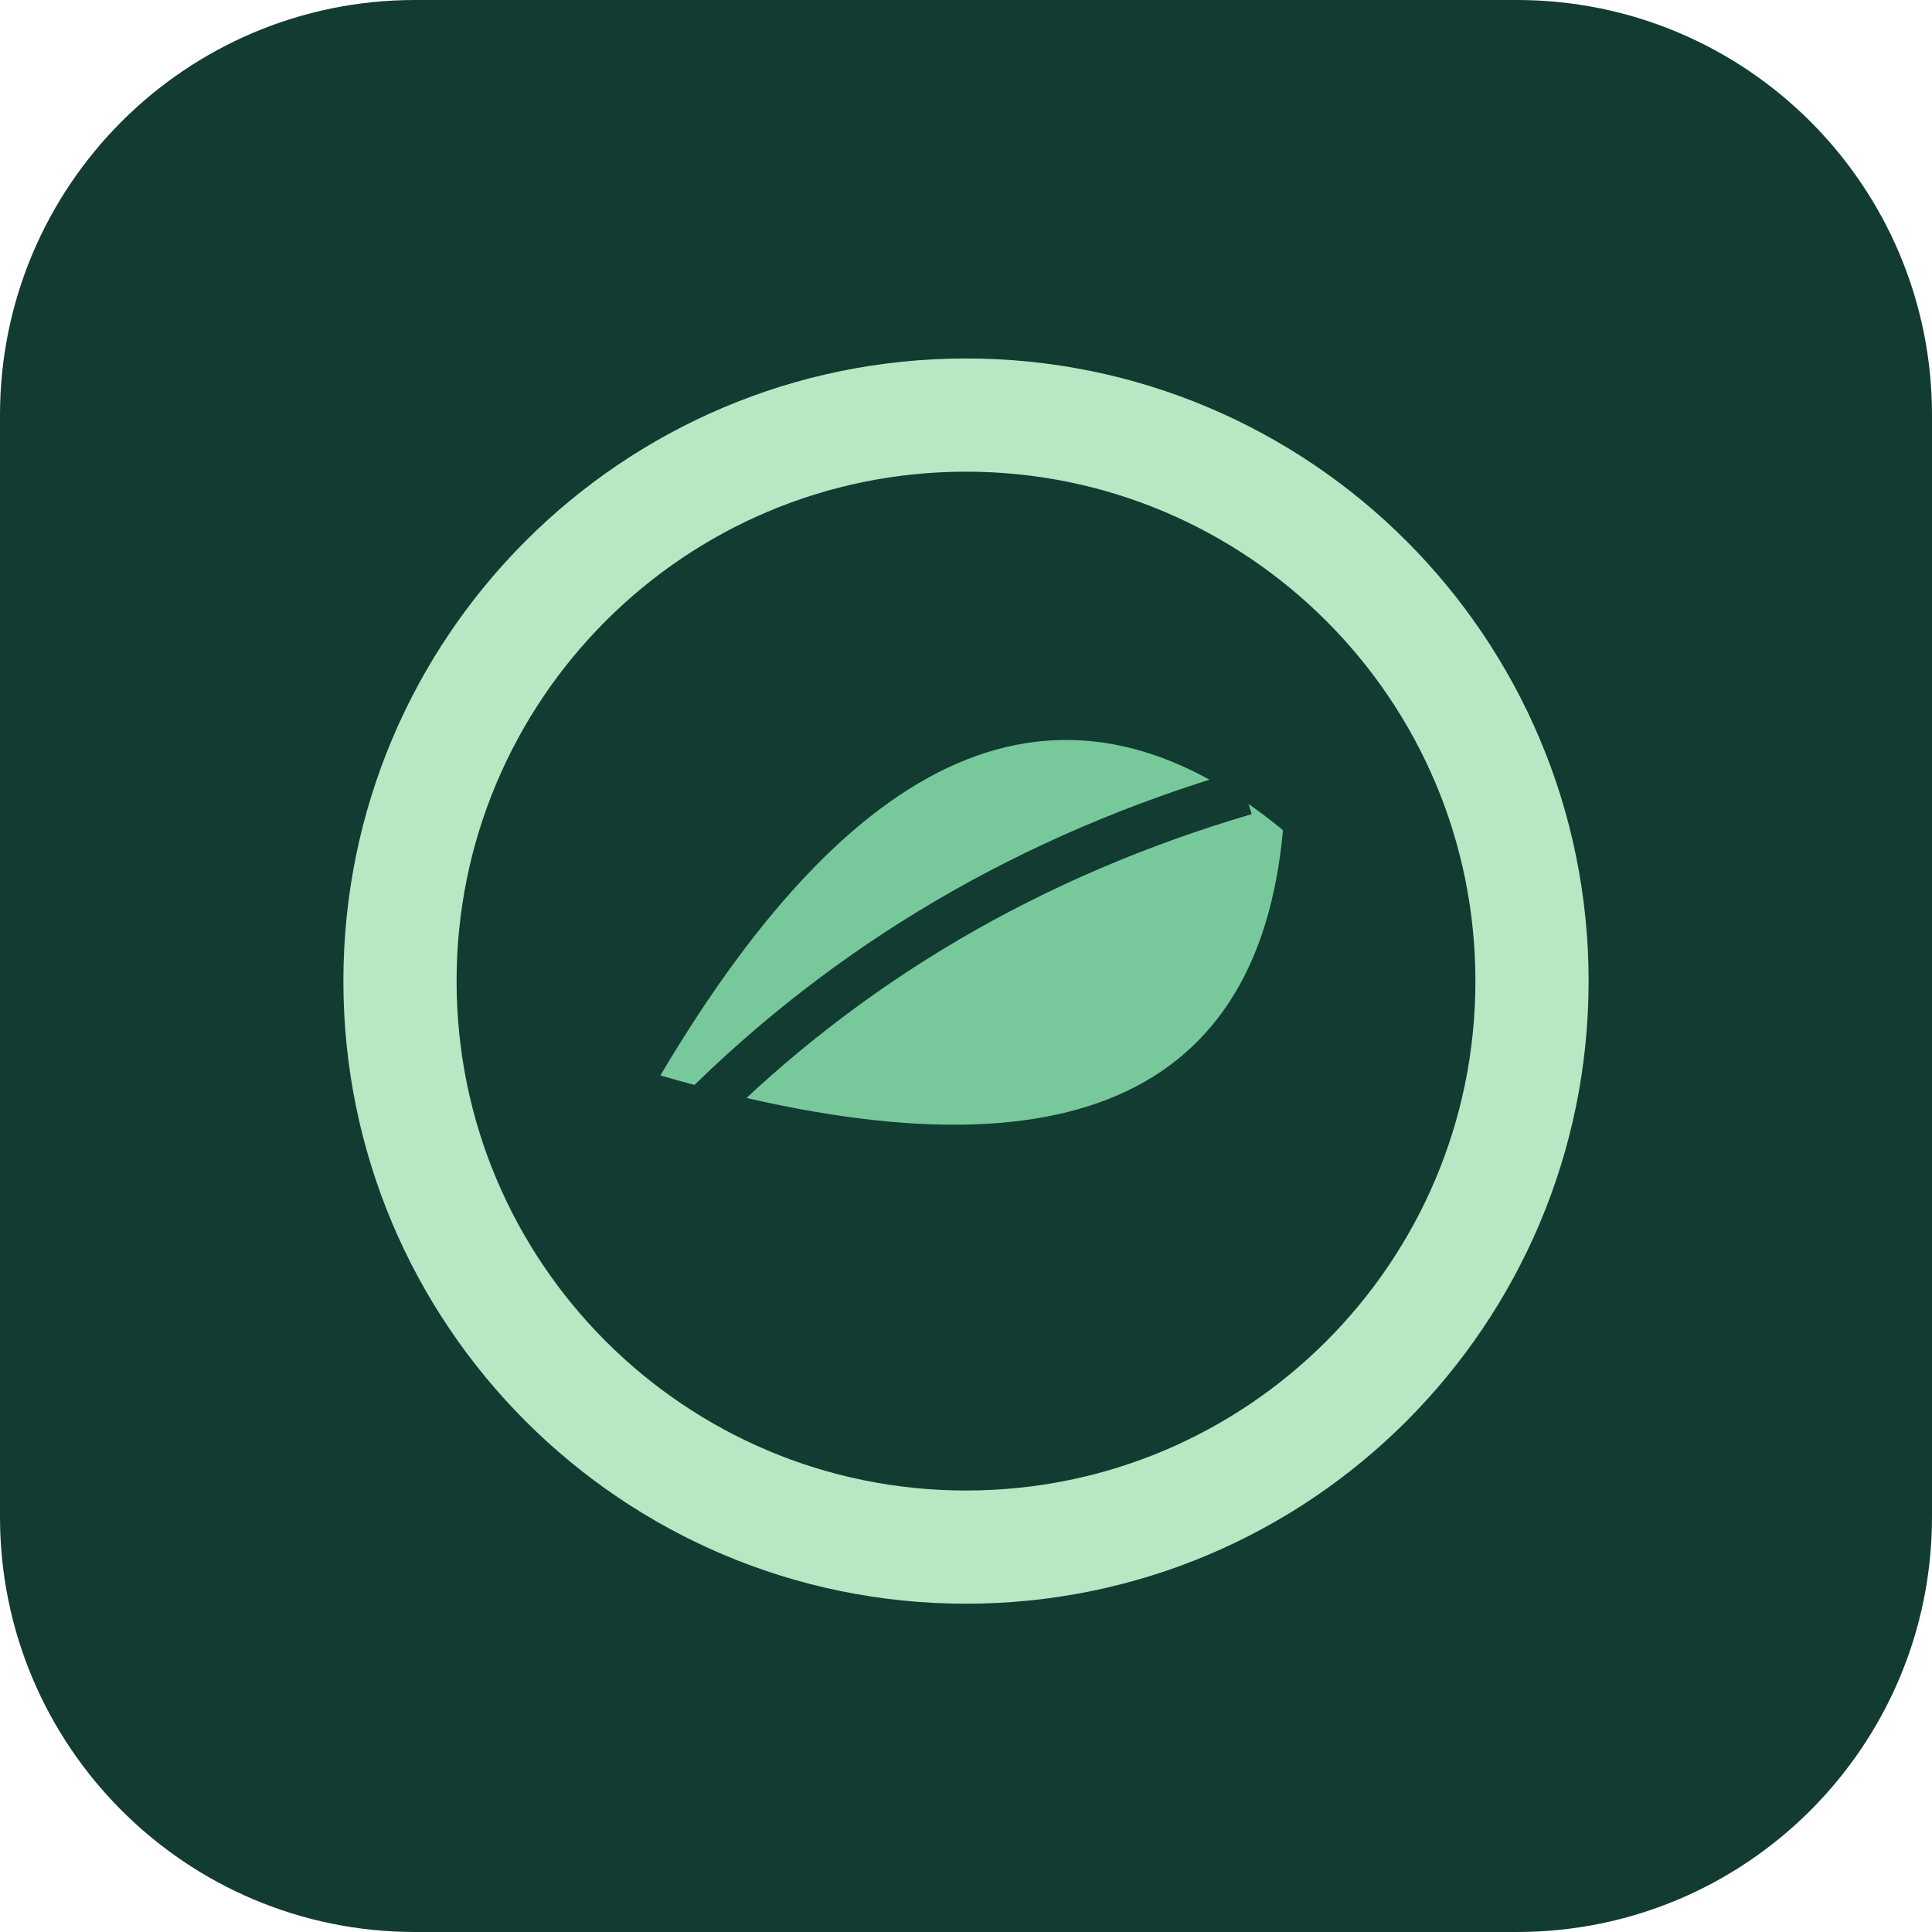
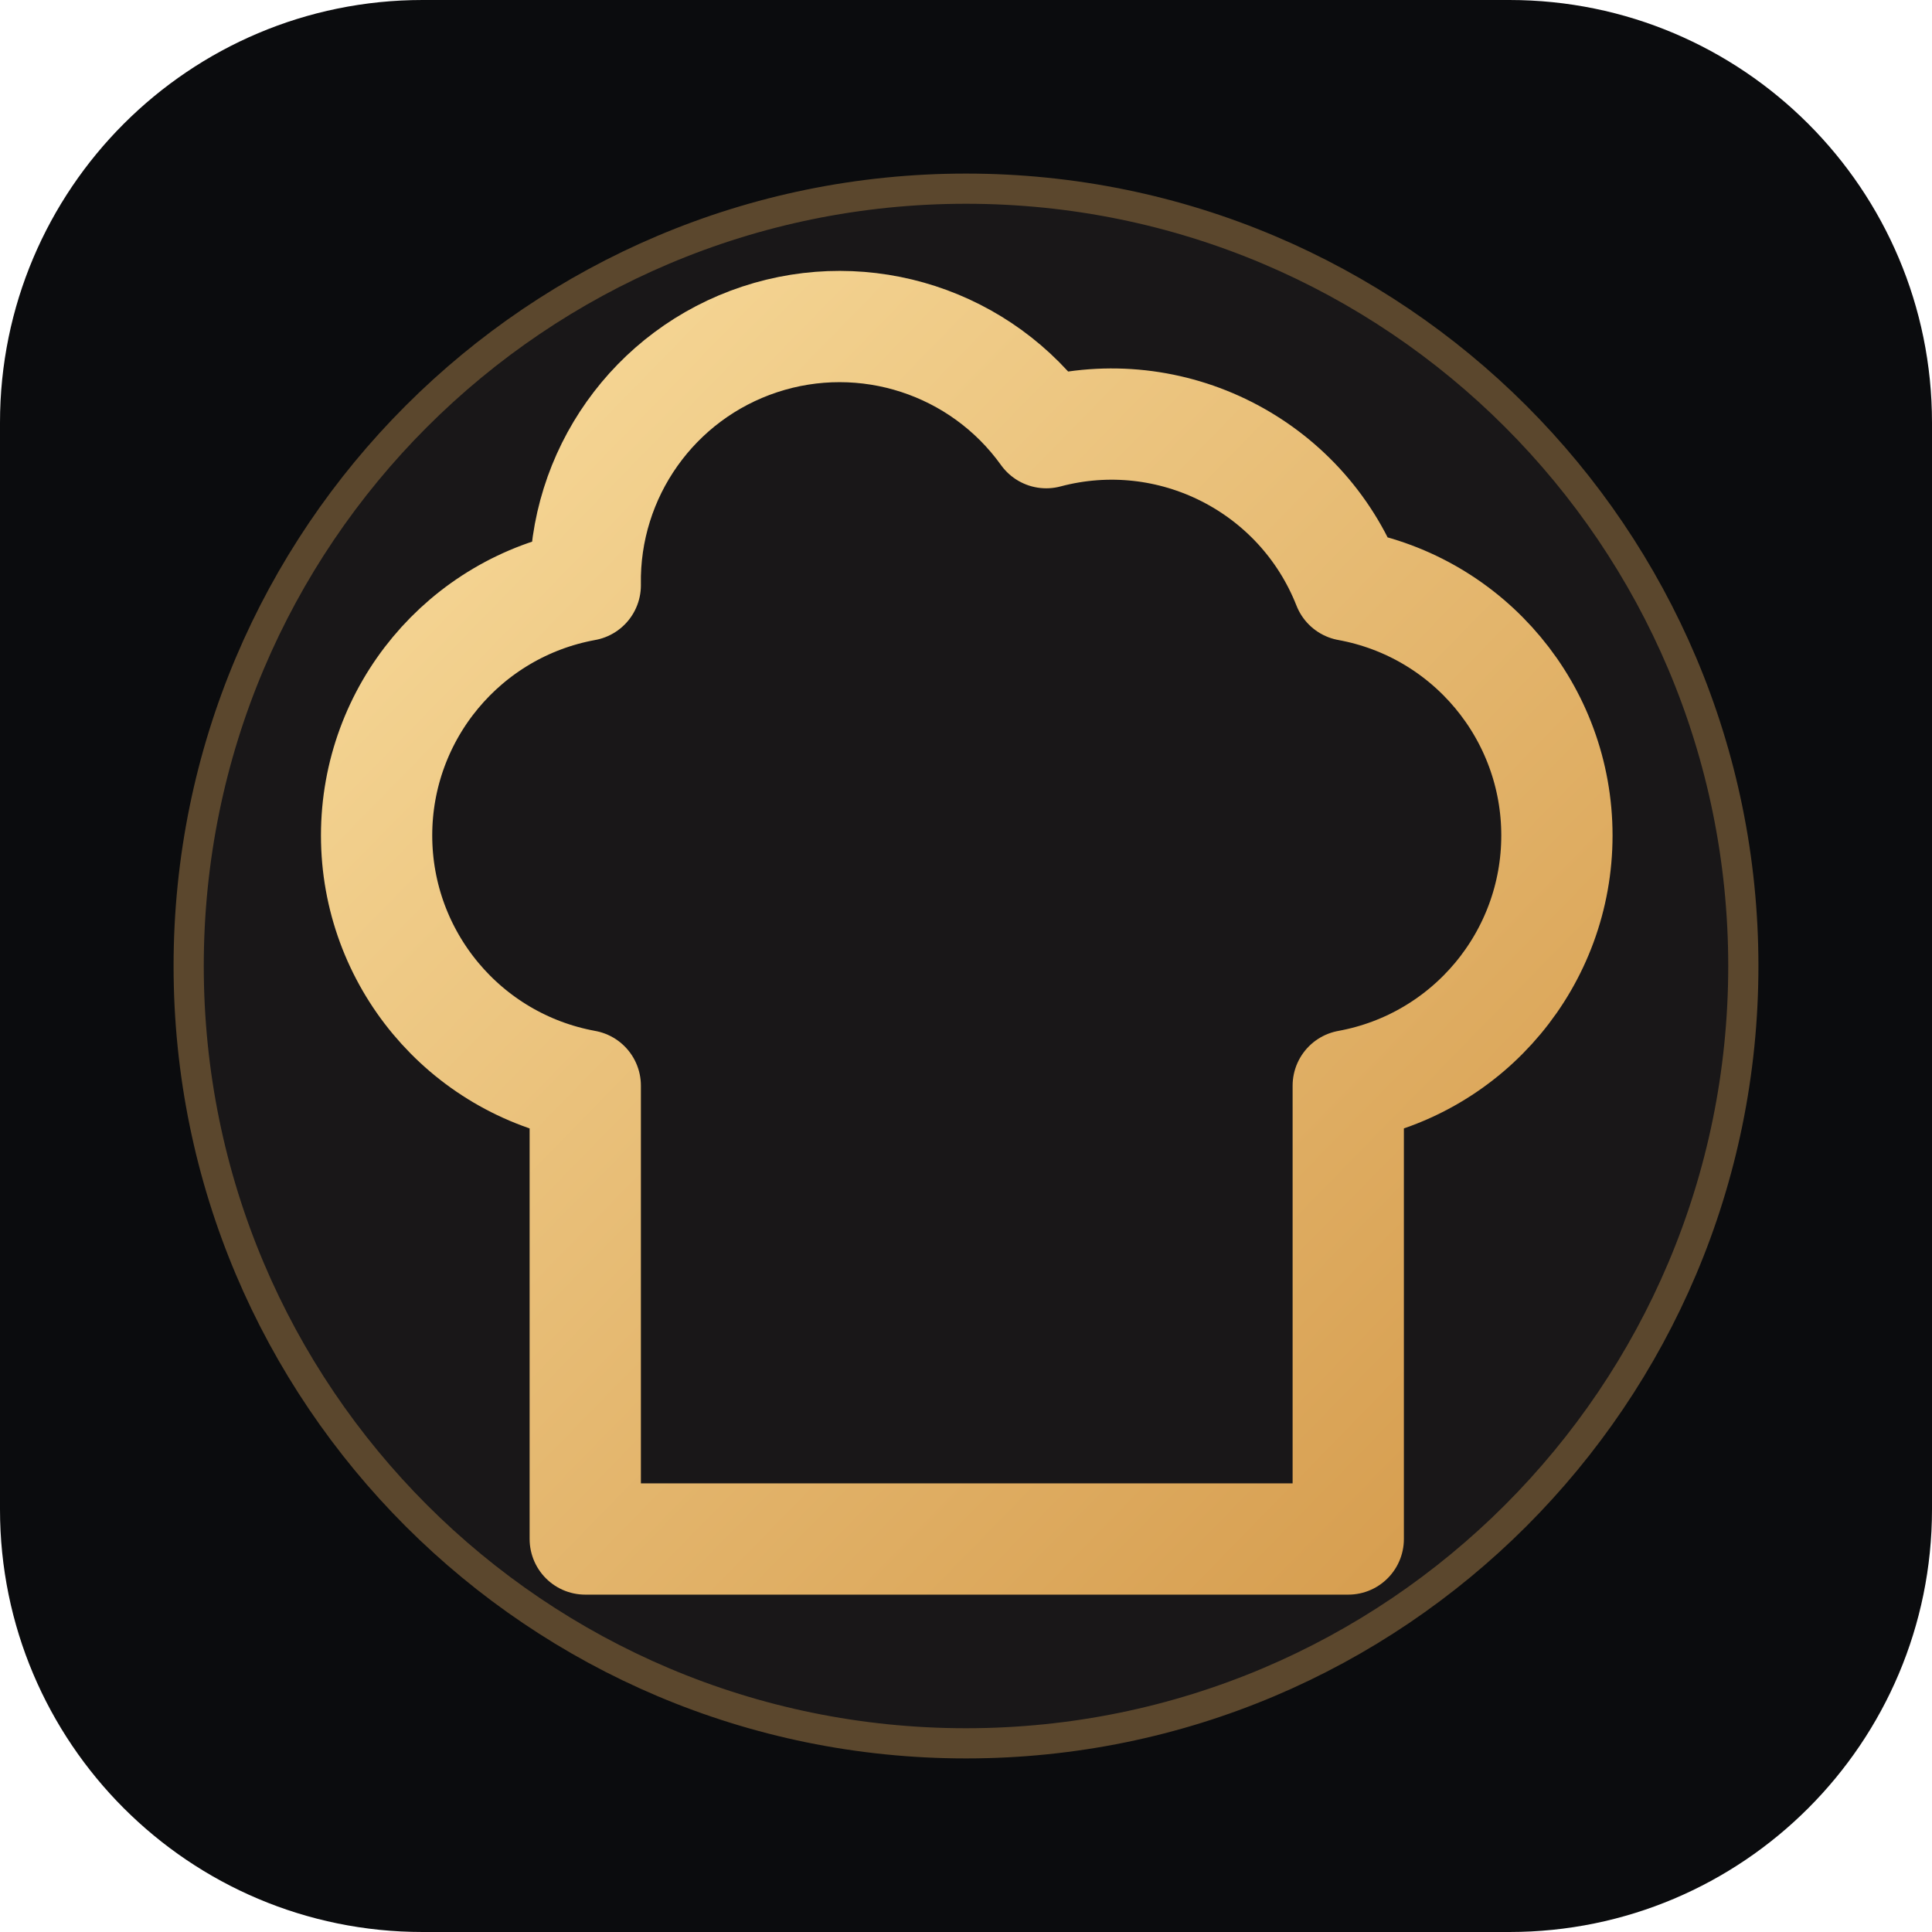
- <svg xmlns="http://www.w3.org/2000/svg" viewBox="0 0 512 512">
-   <rect width="512" height="512" rx="110" fill="#123b32" />
-   <circle cx="256" cy="260" r="150" fill="none" stroke="#b7e8c3" stroke-width="30" />
-   <path d="M175 285q80-135 165-65-10 110-165 65Z" fill="#77c99b" />
-   <path d="M185 295q60-60 145-85" stroke="#123b32" stroke-width="12" fill="none" />
+ <svg xmlns="http://www.w3.org/2000/svg" viewBox="0 0 512 512" role="img" aria-label="Мой рацион">
+   <defs>
+     <linearGradient id="gold" x1="0" y1="0" x2="1" y2="1">
+       <stop offset="0" stop-color="#f8db9b" />
+       <stop offset="1" stop-color="#d59b4c" />
+     </linearGradient>
+   </defs>
+   <rect width="512" height="512" rx="112" fill="#0b0c0e" />
+   <circle cx="256" cy="256" r="206" fill="#191718" stroke="#5b472d" stroke-width="8" />
+   <g transform="translate(54 54) scale(16.85)" fill="none" stroke="url(#gold)" stroke-width="1.75" stroke-linecap="round" stroke-linejoin="round">
+     <path d="M6 13.87A4 4 0 0 1 6 6a4 4 0 0 1 7.25-2.4A4 4 0 0 1 18 6a4 4 0 0 1 0 7.87V21H6Z" />
+     <path d="M6 17h12" />
+   </g>
</svg>
